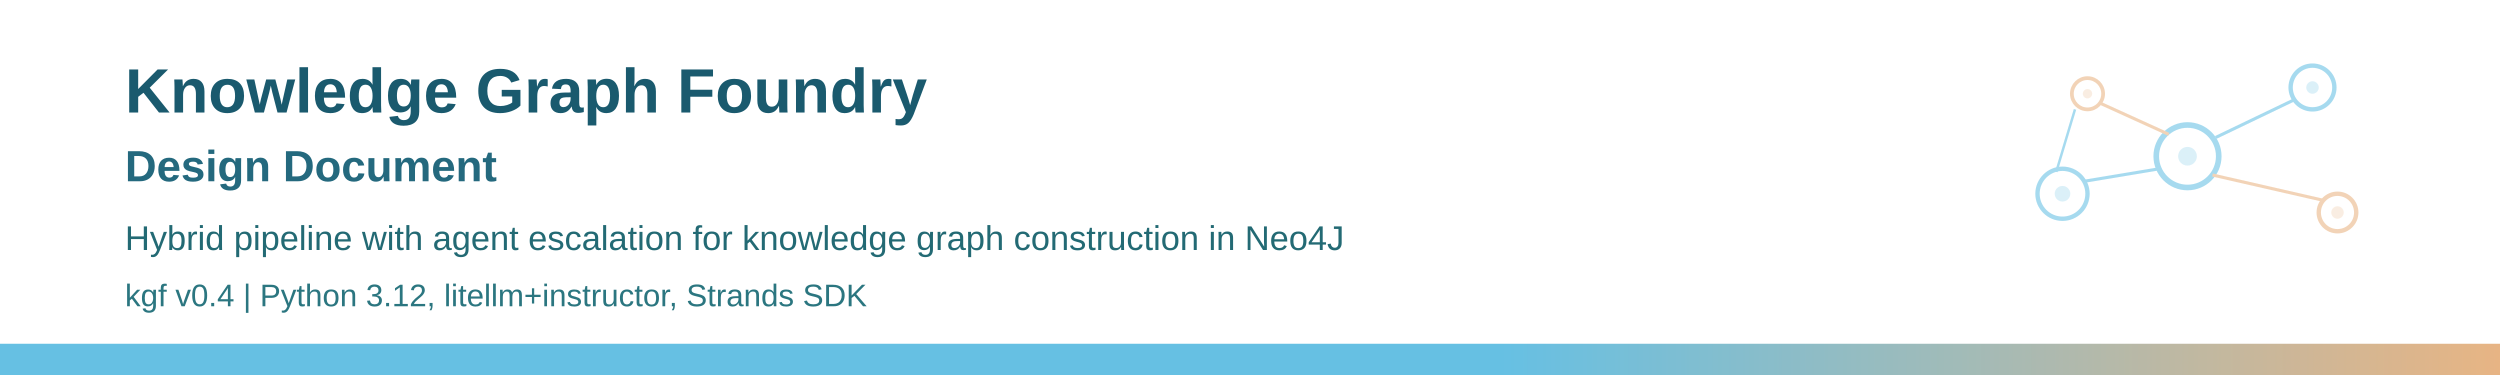
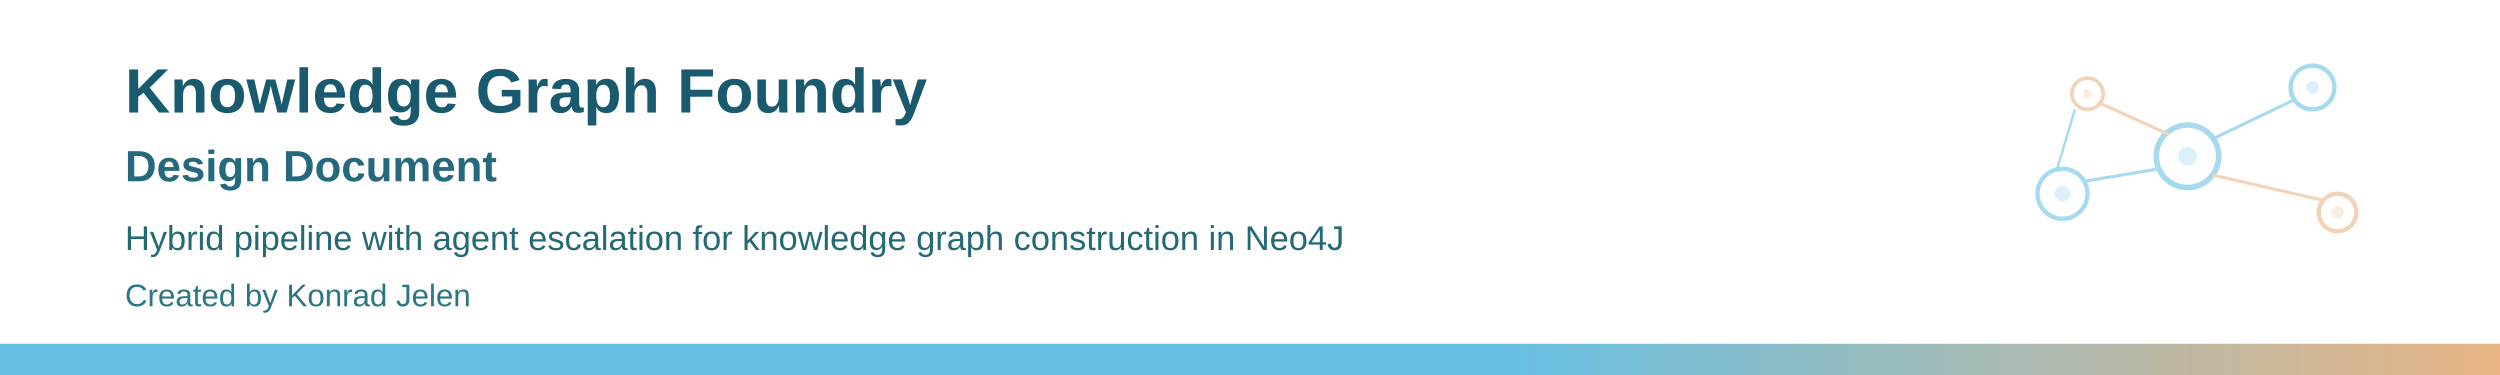
<svg xmlns="http://www.w3.org/2000/svg" viewBox="0 0 800 120">
  <style>
    .fg-1 { fill: #1a5a6e; }
    .fg-2 { fill: #24697e; }
    .fg-3 { fill: #236a74; }
    .fg-4 { fill: #2b7680; }
    @media (prefers-color-scheme: dark) {
      .fg-1 { fill: #b8e4f0; }
      .fg-2 { fill: #8fd4e6; }
      .fg-3 { fill: #5aafc5; }
      .fg-4 { fill: #4099b3; }
    }
  </style>
  <defs>
    <linearGradient id="accent_bar" x1="0%" y1="0%" x2="100%" y2="0%">
      <stop offset="0" stop-color="#0096d1" />
      <stop offset="0.6" stop-color="#0096d1" />
      <stop offset="1" stop-color="#da8230" />
    </linearGradient>
  </defs>
  <rect x="0" y="110" width="800" height="10" fill="url(#accent_bar)" opacity="0.6" />
  <text x="40" y="36" font-family="Segoe UI, Arial, sans-serif" font-size="20" font-weight="700" class="fg-1">Knowledge Graph Foundry</text>
  <text x="40" y="58" font-family="Segoe UI, Arial, sans-serif" font-size="14" font-weight="600" class="fg-2">Design Document</text>
  <text x="40" y="80" font-family="Segoe UI, Arial, sans-serif" font-size="11" class="fg-3">Hybrid pipeline with agent escalation for knowledge graph construction in Neo4J</text>
-   <text x="40" y="98" font-family="Segoe UI, Arial, sans-serif" font-size="10" class="fg-4">kgf v0.4 | Python 3.12, litellm+instructor, Strands SDK</text>
+   <text x="40" y="98" font-family="Segoe UI, Arial, sans-serif" font-size="10" class="fg-4">Created by Konrad Jelen</text>
  <g opacity="0.35">
    <circle cx="700" cy="50" r="10" fill="none" stroke="#0096d1" stroke-width="1.8" />
    <circle cx="700" cy="50" r="3" fill="#0096d1" opacity="0.4" />
    <circle cx="740" cy="28" r="7" fill="none" stroke="#0096d1" stroke-width="1.4" />
    <circle cx="740" cy="28" r="2" fill="#0096d1" opacity="0.4" />
    <circle cx="748" cy="68" r="6" fill="none" stroke="#da8230" stroke-width="1.4" />
    <circle cx="748" cy="68" r="2" fill="#da8230" opacity="0.4" />
    <circle cx="660" cy="62" r="8" fill="none" stroke="#0096d1" stroke-width="1.4" />
    <circle cx="660" cy="62" r="2.5" fill="#0096d1" opacity="0.4" />
    <circle cx="668" cy="30" r="5" fill="none" stroke="#da8230" stroke-width="1.2" />
    <circle cx="668" cy="30" r="1.5" fill="#da8230" opacity="0.4" />
    <line x1="709" y1="44" x2="734" y2="32" stroke="#0096d1" stroke-width="1" />
    <line x1="708" y1="56" x2="743" y2="64" stroke="#da8230" stroke-width="1" />
    <line x1="691" y1="54" x2="667" y2="58" stroke="#0096d1" stroke-width="1" />
    <line x1="694" y1="43" x2="672" y2="33" stroke="#da8230" stroke-width="1" />
    <line x1="664" y1="35" x2="658" y2="55" stroke="#0096d1" stroke-width="0.8" />
  </g>
</svg>
